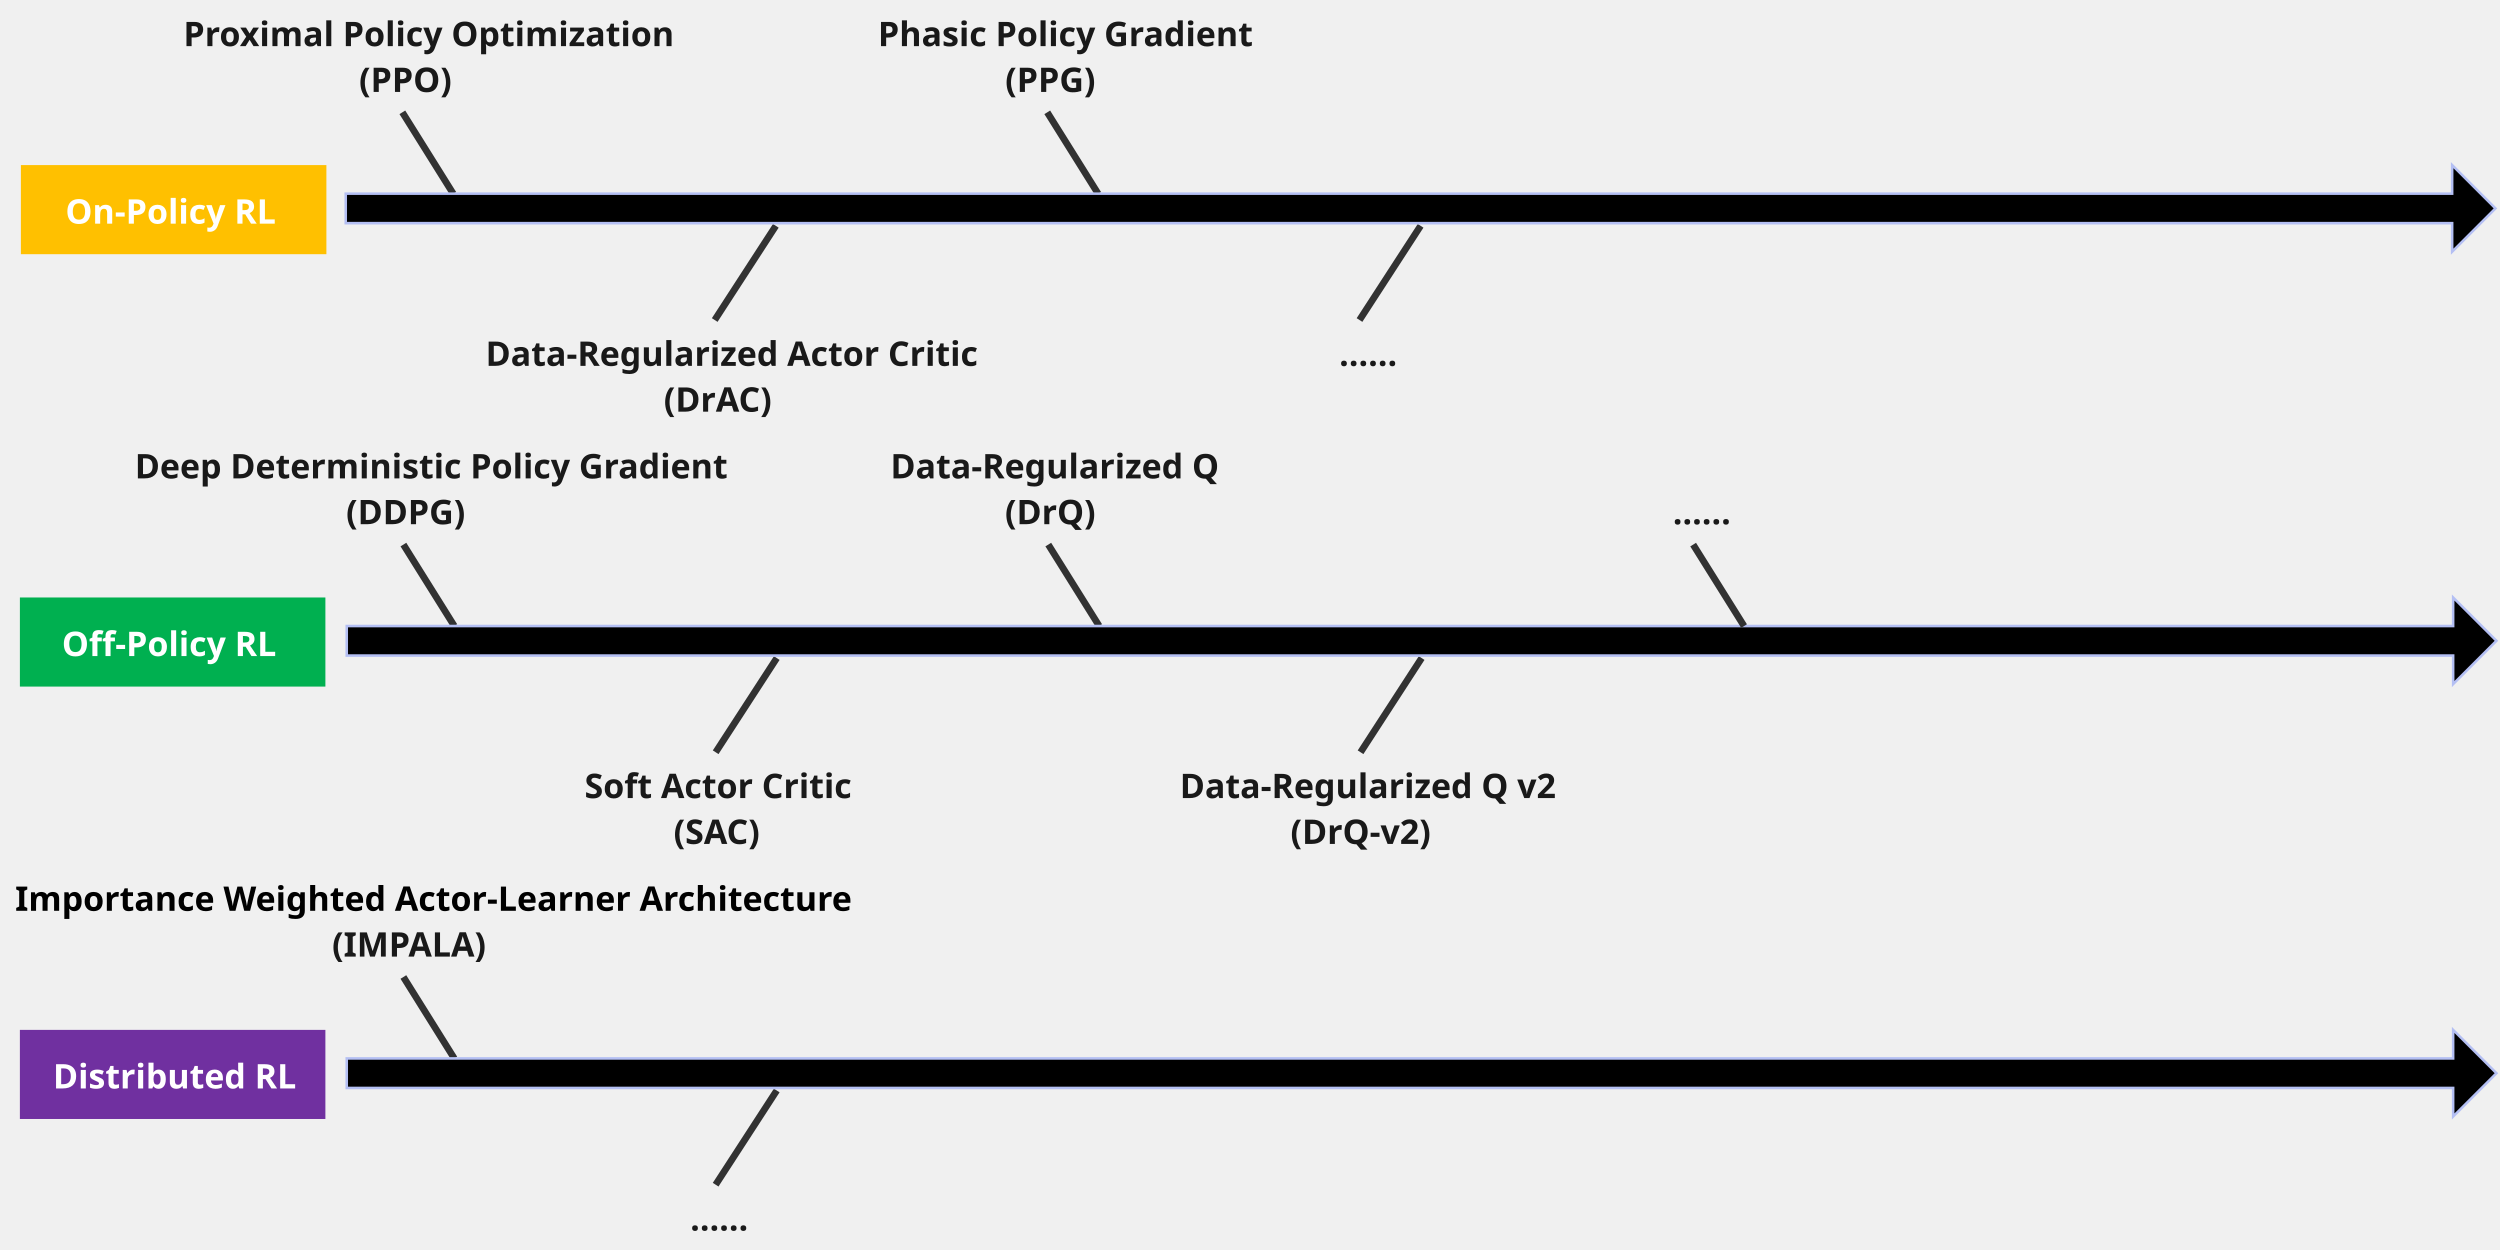
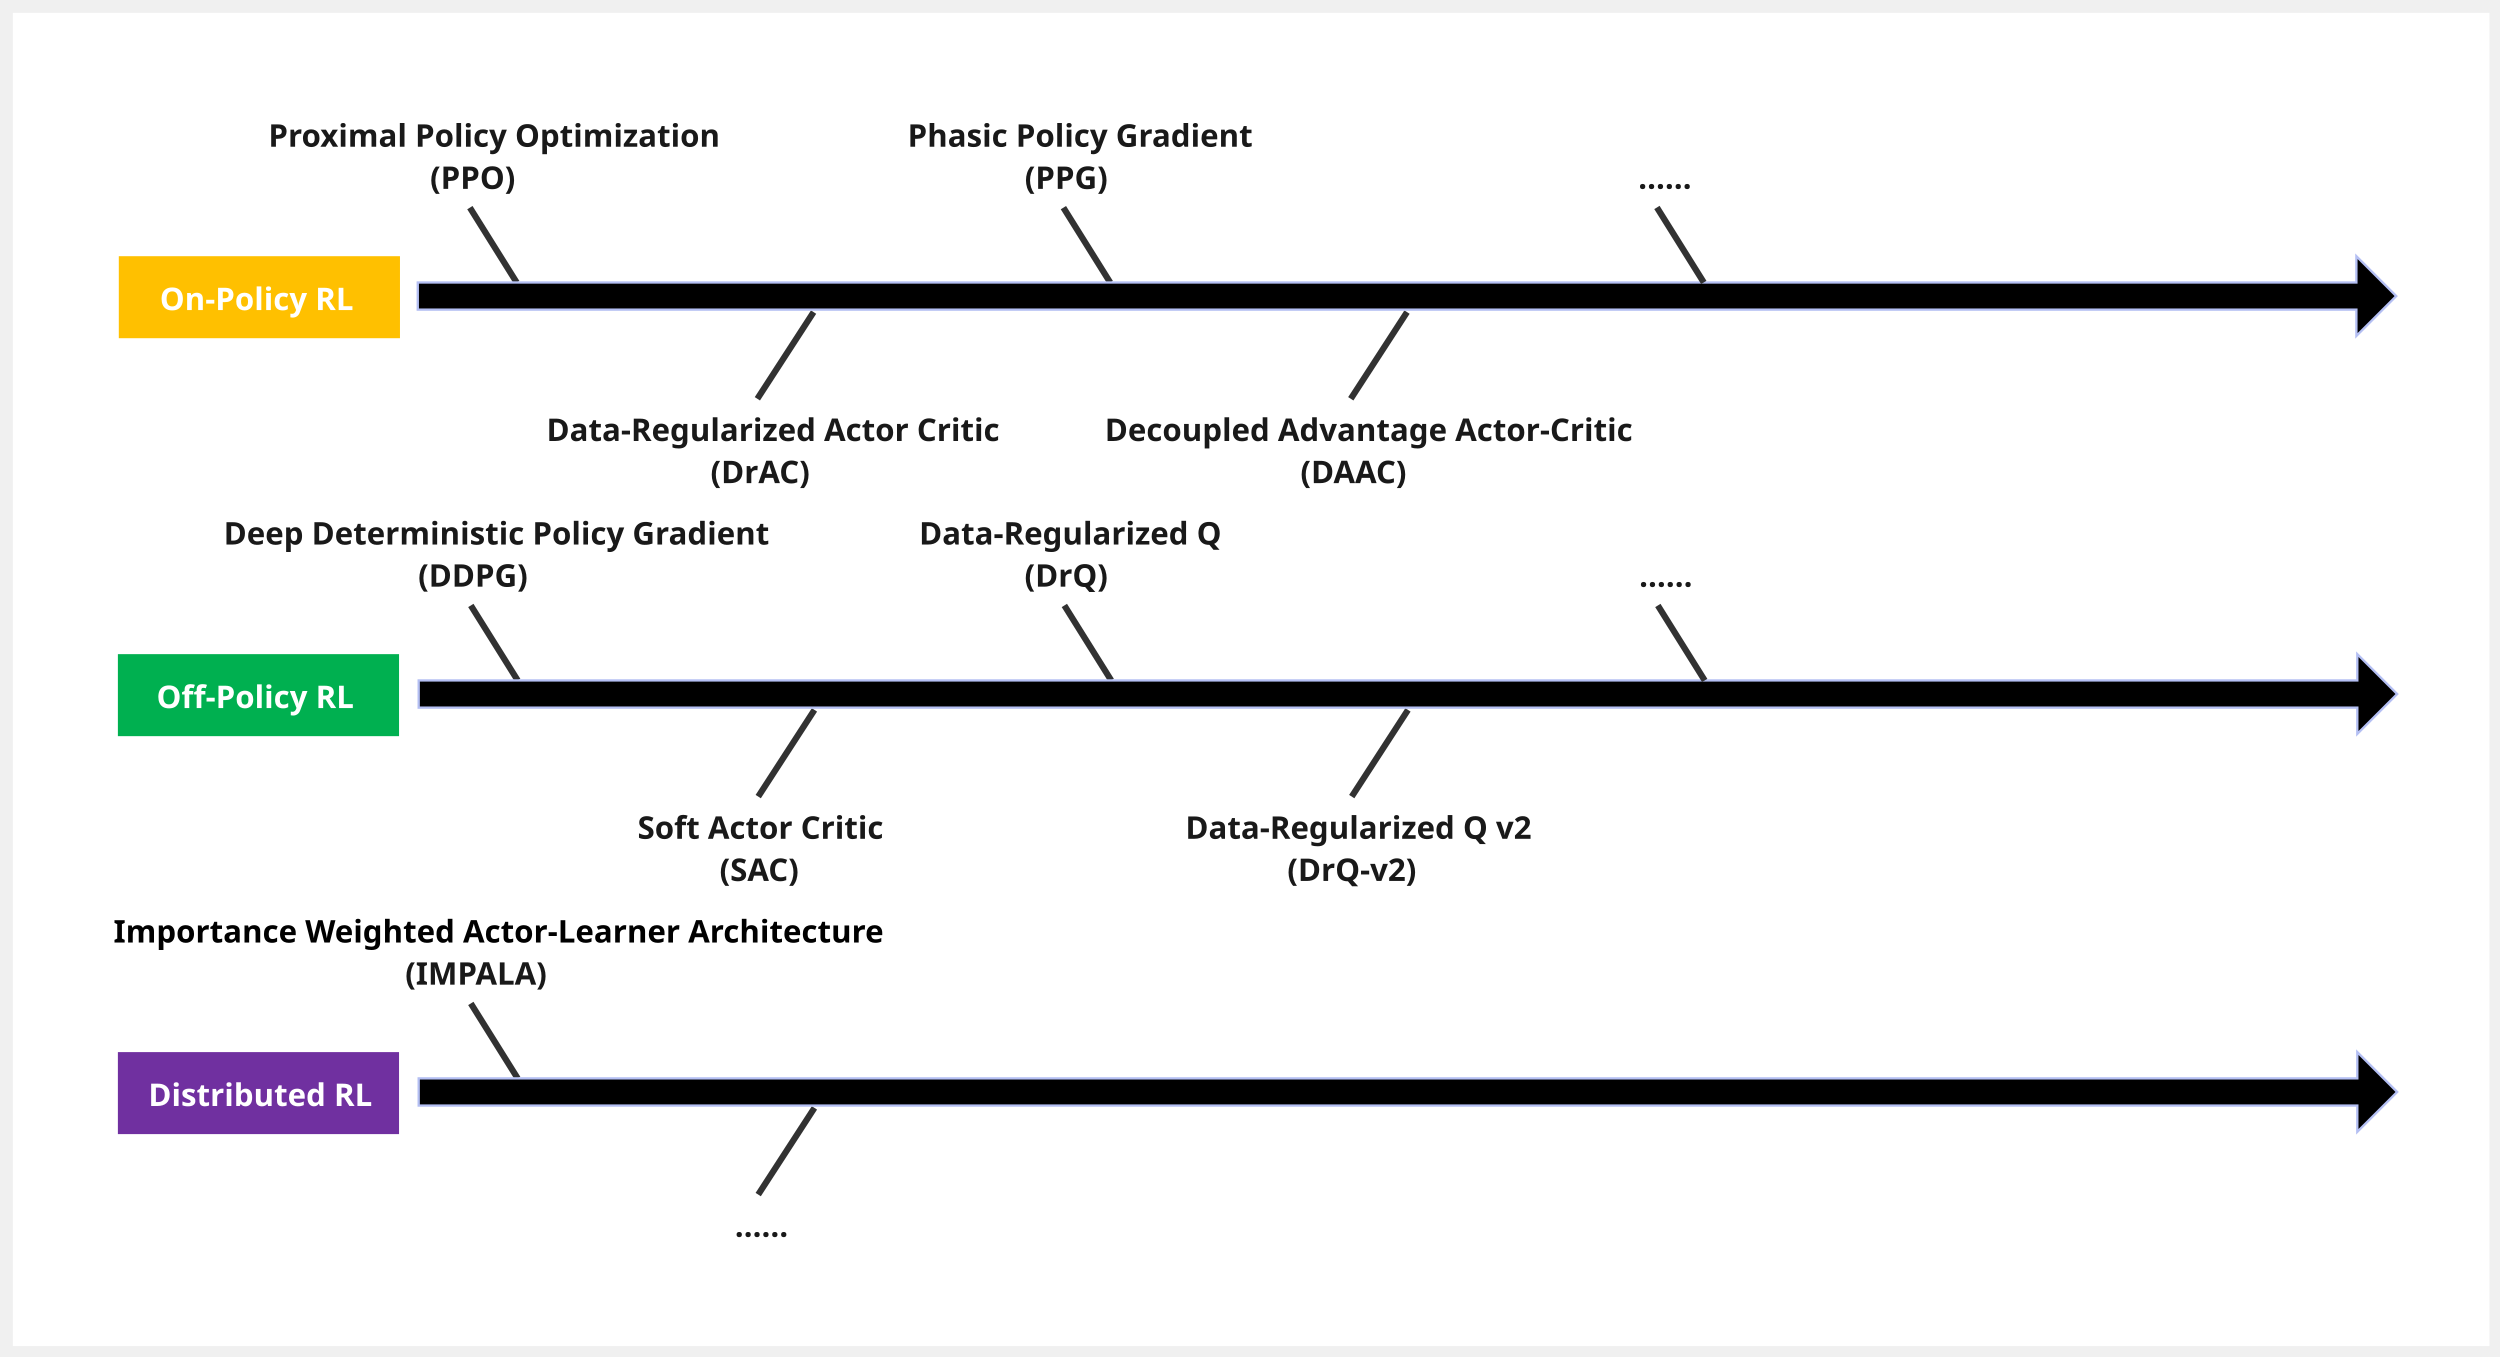
- <svg xmlns="http://www.w3.org/2000/svg" width="982" height="491" viewBox="0 0 982 491">
+ <svg xmlns="http://www.w3.org/2000/svg" height="579" viewBox="0 0 1067 579" width="1067">
  <defs />
-   <g transform="translate(-37.00,-39.00)">
-     <g transform="translate(107.844,49.217)" id="shape1">
-       <path d="M87.2,33.9L107.2,65.9" stroke-width="2.667" fill="none" stroke="#323232" />
+   <g id="page1" transform="translate(5.5,5.5)">
+     <rect height="569" y="0" fill="#ffffff" x="0" width="1057" />
+     <g id="shape1" transform="translate(107.844,49.217)">
+       <path stroke-width="2.667" stroke="#323232" d="M87.2,33.9L107.2,65.9" fill="none" />
      <text style="fill:#191919;font-family:HarmonyOS Sans;font-size:10.00pt;font-weight:bold" xml:space="preserve">
        <tspan y="7.9" x="1.2">Proximal Policy Optimization</tspan>
        <tspan y="25.9" x="70.2">(PPO)</tspan>
      </text>
    </g>
-     <g transform="translate(239.4395,157.8035)" id="shape2">
-       <path d="M78.3,6.9L102.3,-30.1" stroke-width="2.667" fill="none" stroke="#323232" />
+     <g id="shape2" transform="translate(239.44,157.803)">
+       <path stroke-width="2.667" stroke="#323232" d="M78.3,6.9L102.3,-30.1" fill="none" />
      <text style="fill:#191919;font-family:HarmonyOS Sans;font-size:10.00pt;font-weight:bold" xml:space="preserve">
        <tspan y="24.9" x="-11.7">Data-Regularized Actor Critic</tspan>
        <tspan y="42.9" x="58.3">(DrAC)</tspan>
      </text>
    </g>
-     <g transform="translate(361.156,49.2176)" id="shape3">
-       <path d="M87.2,33.9L107.2,65.9" stroke-width="2.667" fill="none" stroke="#323232" />
+     <g id="shape3" transform="translate(361.156,49.2176)">
+       <path stroke-width="2.667" stroke="#323232" d="M87.2,33.9L107.2,65.9" fill="none" />
      <text style="fill:#191919;font-family:HarmonyOS Sans;font-size:10.00pt;font-weight:bold" xml:space="preserve">
        <tspan y="7.9" x="20.7">Phasic Policy Gradient</tspan>
        <tspan y="25.9" x="70.7">(PPG)</tspan>
      </text>
    </g>
-     <g transform="translate(492.813,157.8035)" id="shape4">
-       <path d="M78.2,6.9L102.2,-30.1" stroke-width="2.667" fill="none" stroke="#323232" />
+     <g id="shape4" transform="translate(492.813,157.803)">
+       <path stroke-width="2.667" stroke="#323232" d="M78.2,6.9L102.2,-30.1" fill="none" />
      <text style="fill:#191919;font-family:HarmonyOS Sans;font-size:10.00pt;font-weight:bold" xml:space="preserve">
-         <tspan y="24.9" x="70.2">......</tspan>
+         <tspan y="24.9" x="-26.8">Decoupled Advantage Actor-Critic</tspan>
+         <tspan y="42.9" x="56.7">(DAAC)</tspan>
      </text>
    </g>
-     <g transform="translate(108.852,214.704)" id="shape5">
-       <path d="M86.6,38.2L106.6,70.2" stroke-width="2.667" fill="none" stroke="#323232" />
+     <g id="shape5" transform="translate(108.852,214.704)">
+       <path stroke-width="2.667" stroke="#323232" d="M86.6,38.2L106.6,70.2" fill="none" />
      <text style="fill:#191919;font-family:HarmonyOS Sans;font-size:10.00pt;font-weight:bold" xml:space="preserve">
        <tspan y="12.2" x="-18.9">Deep Deterministic Policy Gradient</tspan>
        <tspan y="30.2" x="64.1">(DDPG)</tspan>
      </text>
    </g>
-     <g transform="translate(240.509,323.2899)" id="shape6">
-       <path d="M77.6,11.2L101.6,-25.8" stroke-width="2.667" fill="none" stroke="#323232" />
+     <g id="shape6" transform="translate(240.509,323.29)">
+       <path stroke-width="2.667" stroke="#323232" d="M77.6,11.2L101.6,-25.8" fill="none" />
      <text style="fill:#191919;font-family:HarmonyOS Sans;font-size:10.00pt;font-weight:bold" xml:space="preserve">
        <tspan y="29.2" x="26.1">Soft Actor Critic</tspan>
        <tspan y="47.2" x="61.1">(SAC)</tspan>
      </text>
    </g>
-     <g transform="translate(362.165,214.704)" id="shape7">
-       <path d="M86.6,38.2L106.6,70.2" stroke-width="2.667" fill="none" stroke="#323232" />
+     <g id="shape7" transform="translate(362.165,214.704)">
+       <path stroke-width="2.667" stroke="#323232" d="M86.6,38.2L106.6,70.2" fill="none" />
      <text style="fill:#191919;font-family:HarmonyOS Sans;font-size:10.00pt;font-weight:bold" xml:space="preserve">
        <tspan y="12.2" x="24.6">Data-Regularized Q</tspan>
        <tspan y="30.2" x="69.6">(DrQ)</tspan>
      </text>
    </g>
-     <g transform="translate(493.821,323.2899)" id="shape8">
-       <path d="M77.6,11.2L101.6,-25.8" stroke-width="2.667" fill="none" stroke="#323232" />
+     <g id="shape8" transform="translate(493.821,323.29)">
+       <path stroke-width="2.667" stroke="#323232" d="M77.6,11.2L101.6,-25.8" fill="none" />
      <text style="fill:#191919;font-family:HarmonyOS Sans;font-size:10.00pt;font-weight:bold" xml:space="preserve">
        <tspan y="29.2" x="6.6">Data-Regularized Q v2</tspan>
        <tspan y="47.2" x="50.1">(DrQ-v2)</tspan>
      </text>
    </g>
-     <g transform="translate(45.206,103.846)" id="group9">
-       <path d="M.0,17.0L17.0,.0L17.0,11.2L844.4,11.2L844.4,22.8L17.0,22.8L17.0,34.0L.0,17.0z" transform="matrix(-1,0,0,-1,972,34.0157)" stroke-width="1" fill="#000000" stroke="#b4bff3" id="shape10" fill-rule="nonzero" />
+     <g id="group9" transform="translate(45.206,103.846)">
+       <path fill-rule="nonzero" stroke-width="1" id="shape10" transform="matrix(-1,0,0,-1,972,34.0157)" stroke="#b4bff3" fill="#000000" d="M.0,17.0L17.0,.0L17.0,11.2L844.4,11.2L844.4,22.8L17.0,22.8L17.0,34.0L.0,17.0z" />
      <g id="shape11">
-         <path d="M.0,.0L120.0,.0L120.0,35.0L.0,35.0L.0,.0z" fill="#ffc000" fill-rule="nonzero" />
+         <path fill-rule="nonzero" fill="#ffc000" d="M.0,.0L120.0,.0L120.0,35.0L.0,35.0L.0,.0z" />
        <text style="fill:#ffffff;font-family:微软雅黑;font-size:10.00pt;font-weight:bold" xml:space="preserve">
          <tspan y="23.0" x="17.5">On-Policy RL</tspan>
        </text>
      </g>
    </g>
-     <g transform="translate(109.245,395.762)" id="shape12">
-       <path d="M86.2,27.0L106.2,59.0" stroke-width="2.667" fill="none" stroke="#323232" />
+     <g id="shape12" transform="translate(109.245,395.762)">
+       <path stroke-width="2.667" stroke="#323232" d="M86.2,27.0L106.2,59.0" fill="none" />
      <text style="fill:#191919;font-family:HarmonyOS Sans;font-size:10.00pt;font-weight:bold" xml:space="preserve">
        <tspan style="fill:#000000" y="1.0" x="-66.3">Importance Weighted Actor-Learner Architecture</tspan>
        <tspan y="19.0" x="58.2">(IMPALA)</tspan>
      </text>
    </g>
-     <g transform="translate(240.901,504.3485)" id="shape13">
-       <path d="M77.2,.0L101.2,-37.0" stroke-width="2.667" fill="none" stroke="#323232" />
+     <g id="shape13" transform="translate(240.901,504.349)">
+       <path stroke-width="2.667" stroke="#323232" d="M77.2,.0L101.2,-37.0" fill="none" />
      <text style="fill:#191919;font-family:HarmonyOS Sans;font-size:10.00pt;font-weight:bold" xml:space="preserve">
        <tspan y="18.0" x="67.2">......</tspan>
      </text>
    </g>
-     <g transform="translate(44.814,273.691)" id="group14">
-       <path d="M.0,17.0L17.0,.0L17.0,11.2L844.4,11.2L844.4,22.8L17.0,22.8L17.0,34.0L.0,17.0z" transform="matrix(-1,0,0,-1,972.785,34.0157)" stroke-width="1" fill="#000000" stroke="#b4bff3" id="shape15" fill-rule="nonzero" />
+     <g id="group14" transform="translate(44.814,273.691)">
+       <path fill-rule="nonzero" stroke-width="1" id="shape15" transform="matrix(-1,0,0,-1,972.785,34.0157)" stroke="#b4bff3" fill="#000000" d="M.0,17.0L17.0,.0L17.0,11.2L844.4,11.2L844.4,22.8L17.0,22.8L17.0,34.0L.0,17.0z" />
      <g id="shape16">
-         <path d="M.0,.0L120.0,.0L120.0,35.0L.0,35.0L.0,.0z" fill="#00b050" fill-rule="nonzero" />
+         <path fill-rule="nonzero" fill="#00b050" d="M.0,.0L120.0,.0L120.0,35.0L.0,35.0L.0,.0z" />
        <text style="fill:#ffffff;font-family:微软雅黑;font-size:10.00pt;font-weight:bold" xml:space="preserve">
          <tspan y="23.0" x="16.5">Off-Policy RL</tspan>
        </text>
      </g>
    </g>
-     <g transform="translate(44.812,443.5376)" id="group17">
-       <path d="M.0,17.0L17.0,.0L17.0,11.2L844.4,11.2L844.4,22.8L17.0,22.8L17.0,34.0L.0,17.0z" transform="matrix(-1,0,0,-1,972.787,34.0157)" stroke-width="1" fill="#000000" stroke="#b4bff3" id="shape18" fill-rule="nonzero" />
-       <g transform="translate(0,0.0008)" id="shape19">
-         <path d="M.0,.0L120.0,.0L120.0,35.0L.0,35.0L.0,.0z" fill="#7030a0" fill-rule="nonzero" />
+     <g id="group17" transform="translate(44.812,443.5376)">
+       <path fill-rule="nonzero" stroke-width="1" id="shape18" transform="matrix(-1,0,0,-1,972.787,34.0157)" stroke="#b4bff3" fill="#000000" d="M.0,17.0L17.0,.0L17.0,11.2L844.4,11.2L844.4,22.8L17.0,22.8L17.0,34.0L.0,17.0z" />
+       <g id="shape19" transform="translate(0,0.0008)">
+         <path fill-rule="nonzero" fill="#7030a0" d="M.0,.0L120.0,.0L120.0,35.0L.0,35.0L.0,.0z" />
        <text style="fill:#ffffff;font-family:微软雅黑;font-size:10.00pt;font-weight:bold" xml:space="preserve">
          <tspan y="23.0" x="13.0">Distributed RL</tspan>
        </text>
      </g>
    </g>
-     <g transform="translate(679.068,225.9162)" id="shape20">
-       <path d="M23.0,27.0L43.0,59.0" stroke-width="2.667" fill="none" stroke="#323232" />
+     <g id="shape20" transform="translate(679.068,225.916)">
+       <path stroke-width="2.667" stroke="#323232" d="M23.0,27.0L43.0,59.0" fill="none" />
      <text style="fill:#191919;font-family:HarmonyOS Sans;font-size:10.00pt;font-weight:bold" xml:space="preserve">
        <tspan y="19.0" x="15.0">......</tspan>
      </text>
    </g>
+     <g id="shape21" transform="translate(669.175,81.1424)">
+       <path stroke-width="2.667" stroke="#323232" d="M32.5,1.9L52.5,33.9" fill="none" />
+       <text style="fill:#191919;font-family:HarmonyOS Sans;font-size:10.00pt;font-weight:bold" xml:space="preserve">
+         <tspan y="-6.1" x="24.5">......</tspan>
+       </text>
+     </g>
  </g>
</svg>
